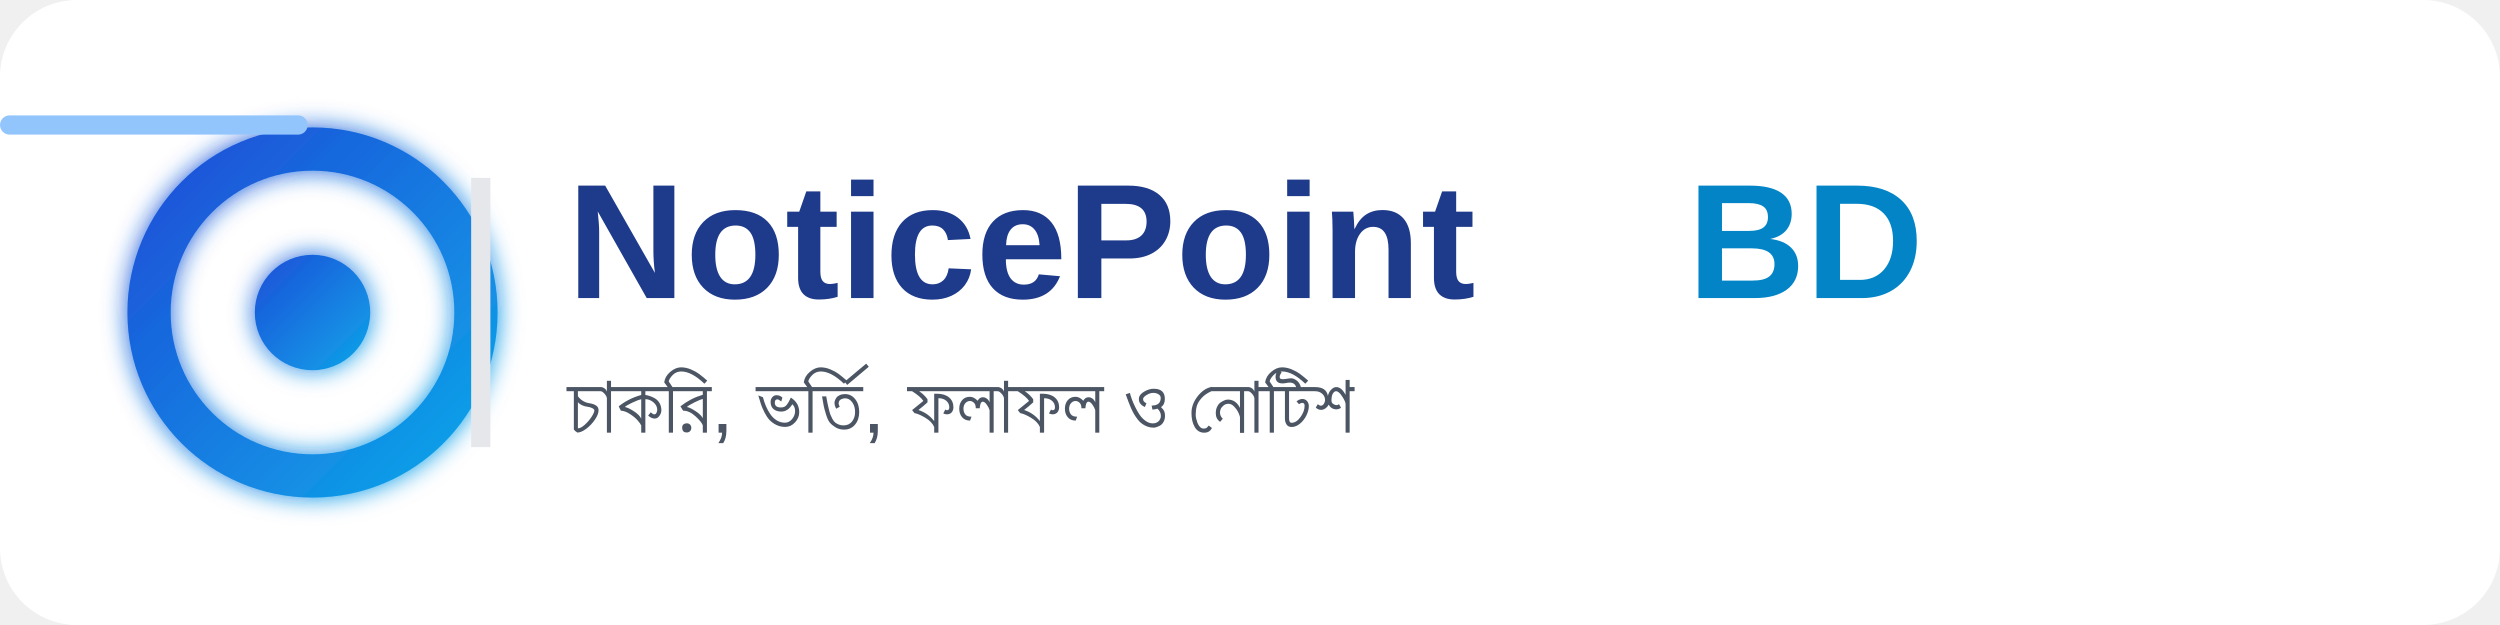
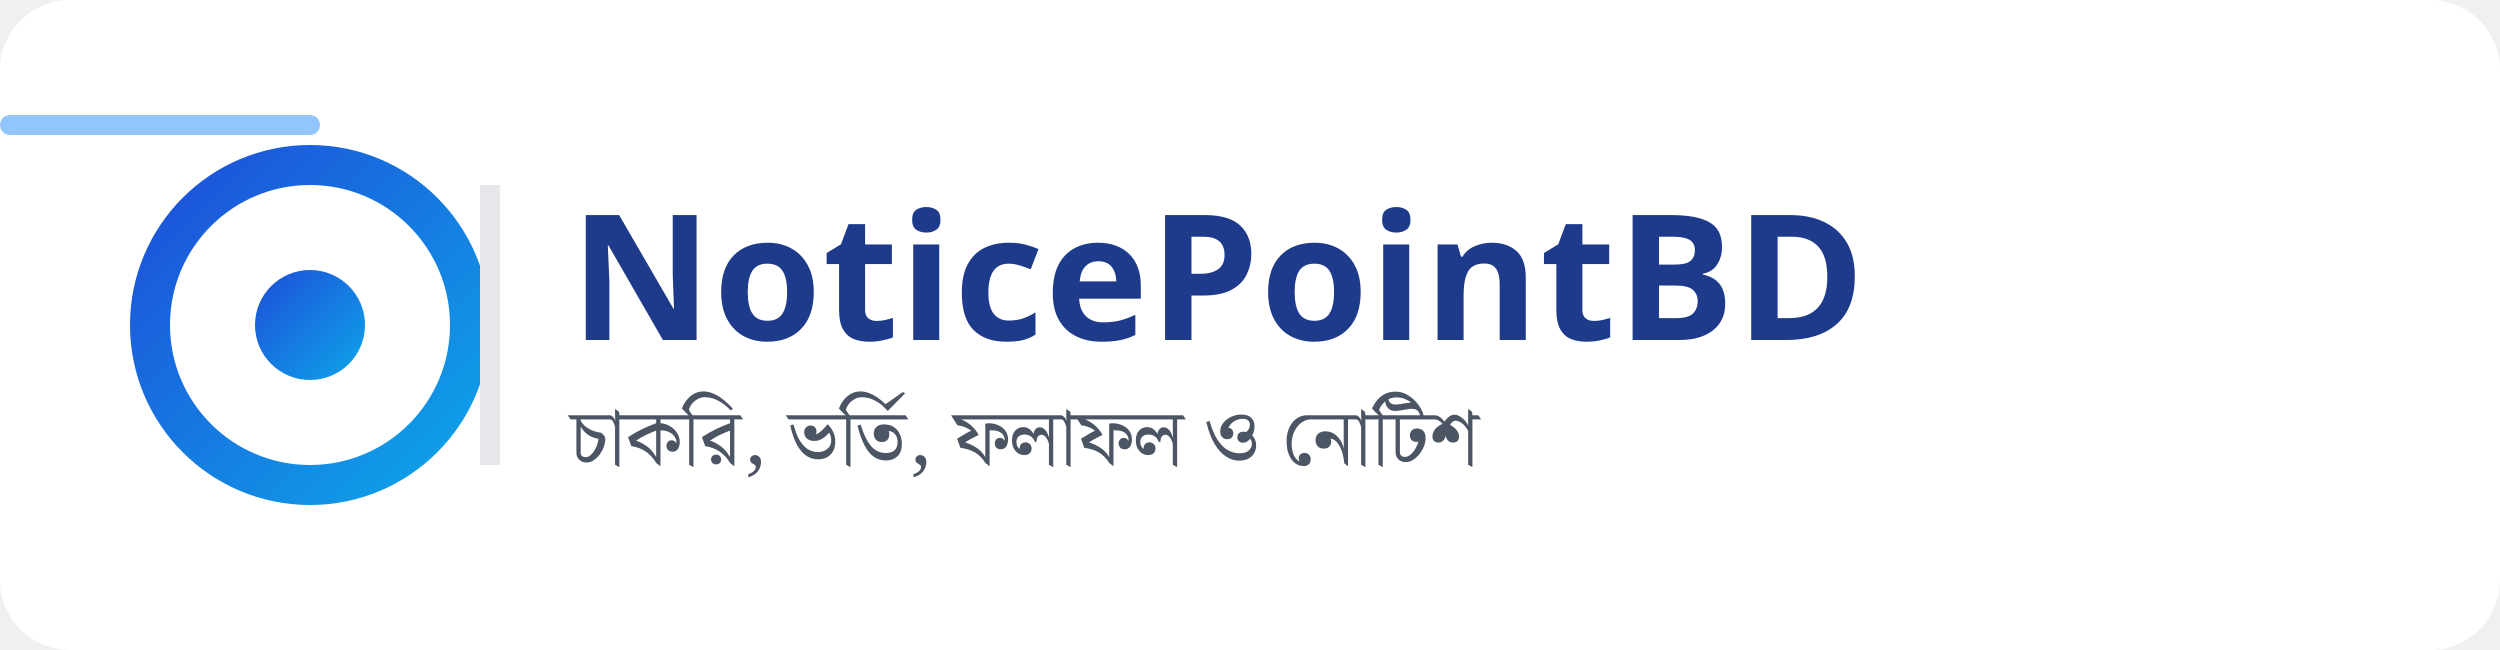
- <svg xmlns="http://www.w3.org/2000/svg" viewBox="0 0 520 130" role="img" aria-label="NoticePointBD animated logo">
+ <svg xmlns="http://www.w3.org/2000/svg" viewBox="0 0 500 130" role="img" aria-label="NoticePointBD animated logo">
  <defs>
    <linearGradient id="npbGrad" x1="0%" y1="0%" x2="100%" y2="100%">
      <stop offset="0%" stop-color="#1d4ed8" />
      <stop offset="100%" stop-color="#0ea5e9" />
    </linearGradient>
-     <filter id="softGlow" x="-40%" y="-40%" width="180%" height="180%">
-       <feGaussianBlur stdDeviation="2.5" result="blur" />
-       <feMerge>
-         <feMergeNode in="blur" />
-         <feMergeNode in="SourceGraphic" />
-       </feMerge>
-     </filter>
  </defs>
  <style>
+     @font-face {
+       font-family: 'NPB-Billy';
+       src: url('/fonts/BillyArgel.otf') format('opentype');
+       font-display: swap;
+     }
+     @font-face {
+       font-family: 'NPB-Solaiman';
+       src: url('/fonts/SolaimanLipi.ttf') format('truetype');
+       font-display: swap;
+     }
    .pulse-ring {
-       transform-origin: 65px 65px;
-       animation: ringPulse 2.4s ease-in-out infinite;
+       transform-origin: 62px 65px;
+       animation: ringPulse 2.3s ease-in-out infinite;
    }
    .pulse-dot {
-       transform-origin: 65px 65px;
-       animation: dotBeat 1.2s ease-in-out infinite;
+       transform-origin: 62px 65px;
+       animation: dotBeat 1.15s ease-in-out infinite;
    }
    .shine {
-       animation: shineMove 3.6s linear infinite;
+       animation: shineMove 3.5s linear infinite;
+     }
+     .brand-name {
+       font-family: 'NPB-Billy', 'Billy Argel Fonts', 'Billy Argel', 'Segoe UI', 'Trebuchet MS', sans-serif;
+       font-weight: 700;
+       letter-spacing: 0.2px;
+     }
+     .brand-sub {
+       font-family: 'NPB-Solaiman', 'SolaimanLipi', 'Noto Serif Bengali', 'Noto Sans Bengali', sans-serif;
+       font-weight: 500;
+       letter-spacing: 0.1px;
    }
    @keyframes ringPulse {
      0%, 100% { transform: scale(1); opacity: 0.95; }
-       50% { transform: scale(1.08); opacity: 0.55; }
+       50% { transform: scale(1.08); opacity: 0.6; }
    }
    @keyframes dotBeat {
      0%, 100% { transform: scale(1); }
-       50% { transform: scale(1.18); }
+       50% { transform: scale(1.16); }
    }
    @keyframes shineMove {
-       0% { transform: translateX(-120px); opacity: 0; }
-       10% { opacity: 0.65; }
-       60% { opacity: 0.65; }
-       100% { transform: translateX(380px); opacity: 0; }
+       0% { transform: translateX(-100px); opacity: 0; }
+       15% { opacity: 0.7; }
+       65% { opacity: 0.7; }
+       100% { transform: translateX(350px); opacity: 0; }
    }
  </style>
-   <rect x="0" y="0" width="520" height="130" rx="16" fill="#ffffff" />
-   <g filter="url(#softGlow)">
-     <circle class="pulse-ring" cx="65" cy="65" r="34" fill="none" stroke="url(#npbGrad)" stroke-width="9" />
-     <circle class="pulse-dot" cx="65" cy="65" r="12" fill="url(#npbGrad)" />
+   <rect x="0" y="0" width="500" height="130" rx="14" fill="#ffffff" />
+   <g>
+     <circle class="pulse-ring" cx="62" cy="65" r="32" fill="none" stroke="url(#npbGrad)" stroke-width="8" />
+     <circle class="pulse-dot" cx="62" cy="65" r="11" fill="url(#npbGrad)" />
  </g>
-   <path d="M98 37h4v56h-4z" fill="#e5e7eb" />
-   <text x="118" y="62" font-family="'Hind Siliguri', Arial, sans-serif" font-size="34" font-weight="700" fill="#1e3a8a">
-     NoticePoint
+   <path d="M96 37h4v56h-4z" fill="#e5e7eb" />
+   <text x="114" y="68" class="brand-name" font-size="35" fill="#1e3a8a">
+     NoticePointBD
  </text>
-   <text x="351" y="62" font-family="'Hind Siliguri', Arial, sans-serif" font-size="34" font-weight="700" fill="#0284c7">
-     BD
-   </text>
-   <text x="118" y="90" font-family="'Hind Siliguri', Arial, sans-serif" font-size="17" font-weight="500" fill="#4b5563">
+   <text x="114" y="93" class="brand-sub" font-size="16" fill="#4b5563">
    চাকরি, ভর্তি, ফলাফল ও নোটিশ
  </text>
-   <rect class="shine" x="0" y="24" width="64" height="4" rx="2" fill="#93c5fd" />
+   <rect class="shine" x="0" y="23" width="64" height="4" rx="2" fill="#93c5fd" />
</svg>
